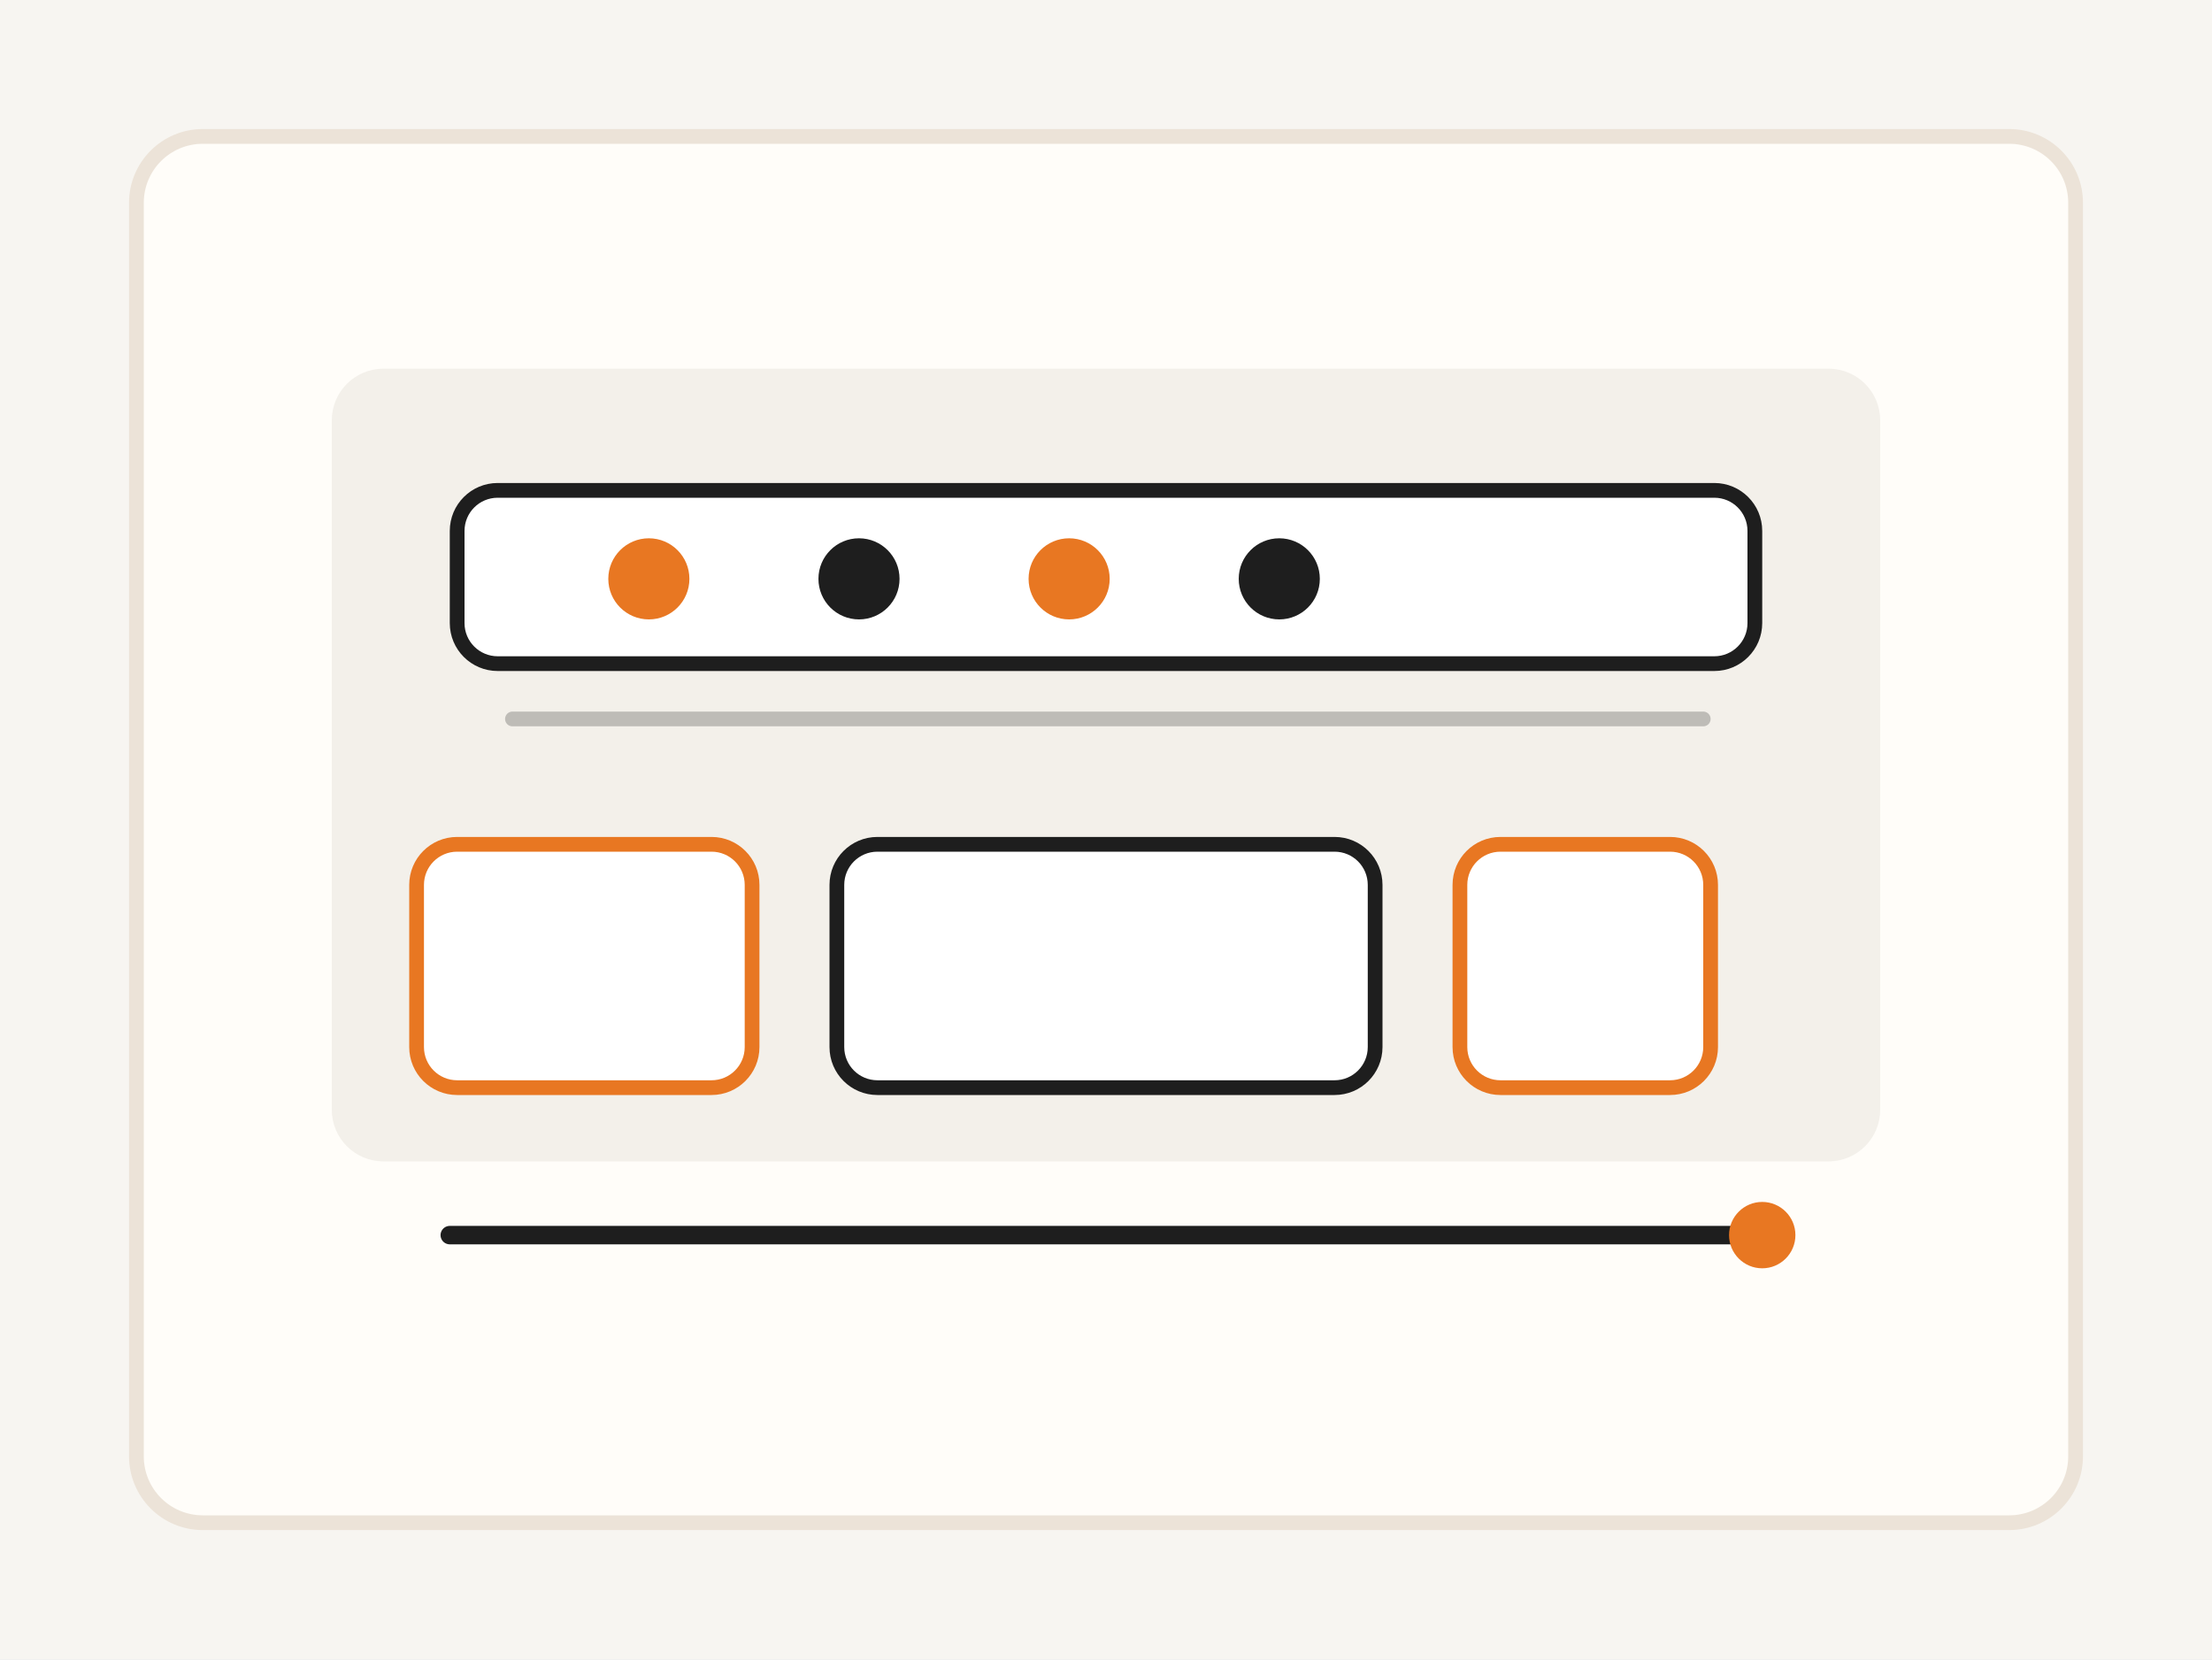
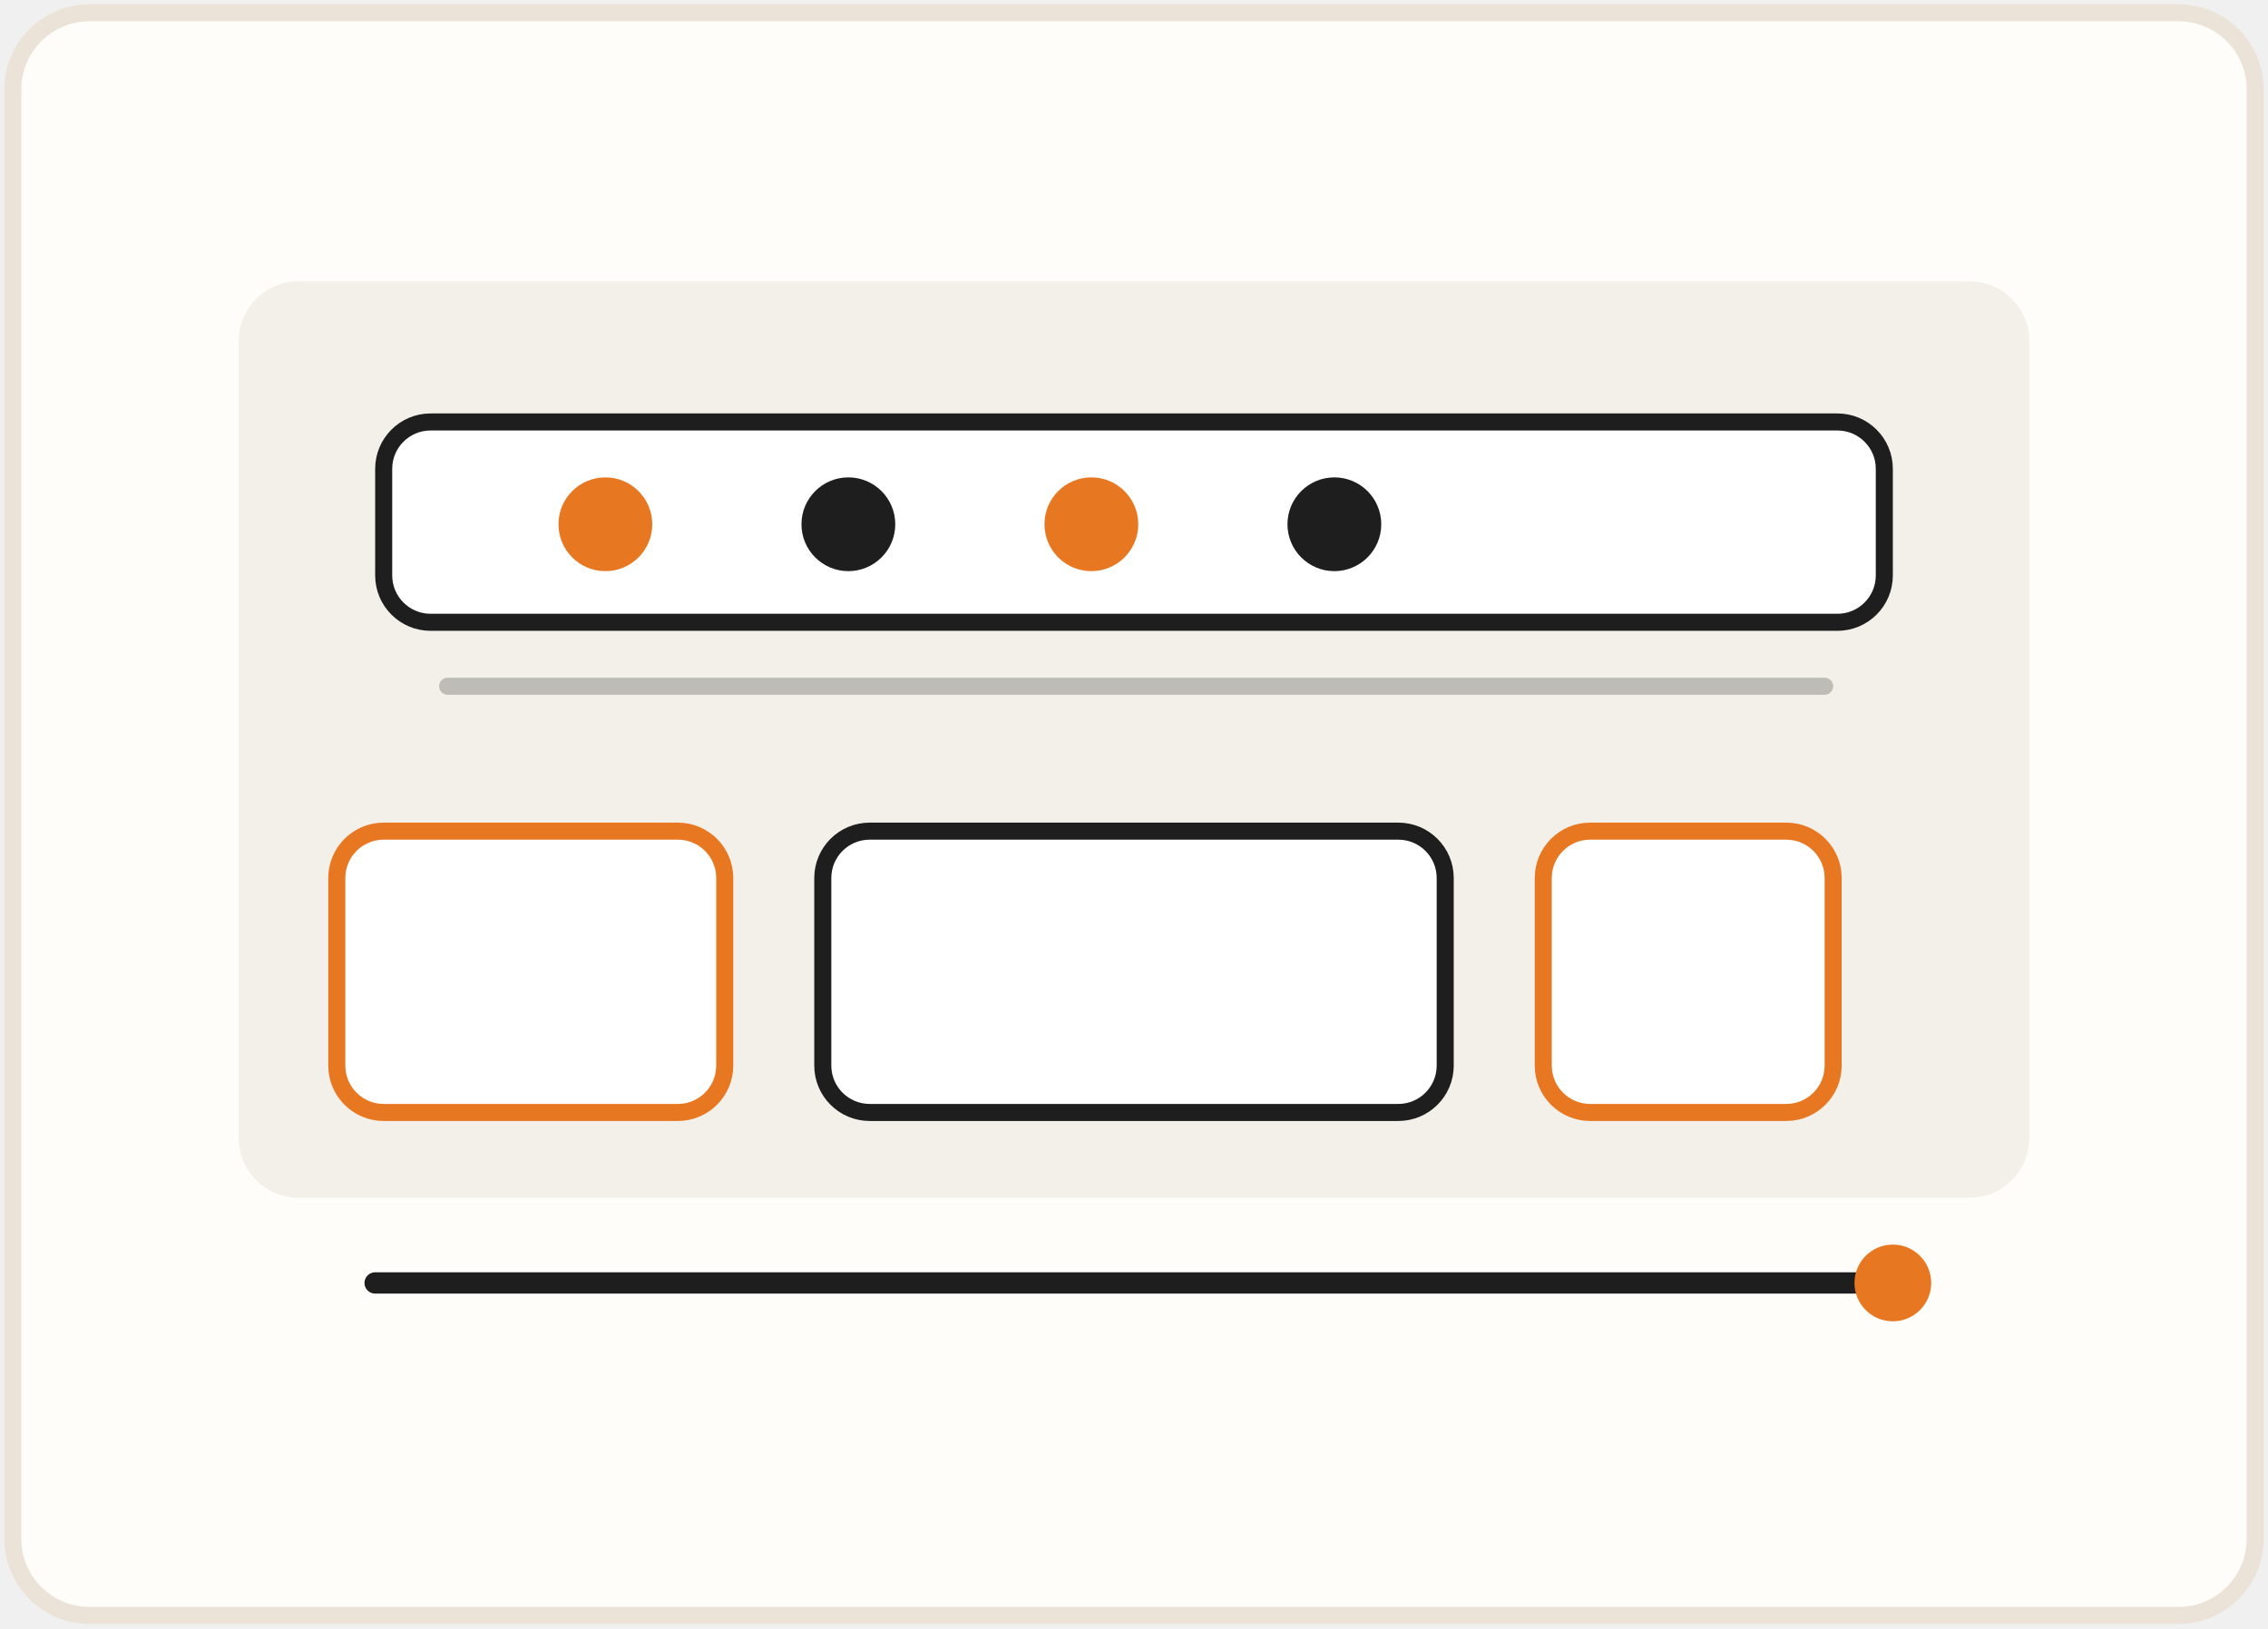
- <svg xmlns="http://www.w3.org/2000/svg" width="1200" height="900" viewBox="0 0 1200 900" fill="none">
-   <rect width="1200" height="900" fill="#F7F5F1" />
+ <svg xmlns="http://www.w3.org/2000/svg" width="1064" height="764" viewBox="68 68 1064 764" fill="none">
  <rect x="74" y="74" width="1052" height="752" rx="36" fill="#FFFDF9" stroke="#ECE3D8" stroke-width="8" />
  <rect x="180" y="200" width="840" height="430" rx="28" fill="#F3F0EA" />
  <rect x="248" y="266" width="704" height="94" rx="22" fill="#FFFFFF" stroke="#1E1E1E" stroke-width="8" />
  <circle cx="352" cy="314" r="22" fill="#E87722" />
  <circle cx="466" cy="314" r="22" fill="#1E1E1E" />
  <circle cx="580" cy="314" r="22" fill="#E87722" />
  <circle cx="694" cy="314" r="22" fill="#1E1E1E" />
  <path d="M278 390H924" stroke="#1E1E1E" stroke-width="8" stroke-linecap="round" opacity="0.25" />
  <rect x="226" y="458" width="182" height="132" rx="22" fill="#FFFFFF" stroke="#E87722" stroke-width="8" />
  <rect x="454" y="458" width="292" height="132" rx="22" fill="#FFFFFF" stroke="#1E1E1E" stroke-width="8" />
  <rect x="792" y="458" width="136" height="132" rx="22" fill="#FFFFFF" stroke="#E87722" stroke-width="8" />
  <path d="M244 670H956" stroke="#1E1E1E" stroke-width="10" stroke-linecap="round" />
  <circle cx="956" cy="670" r="18" fill="#E87722" />
</svg>
